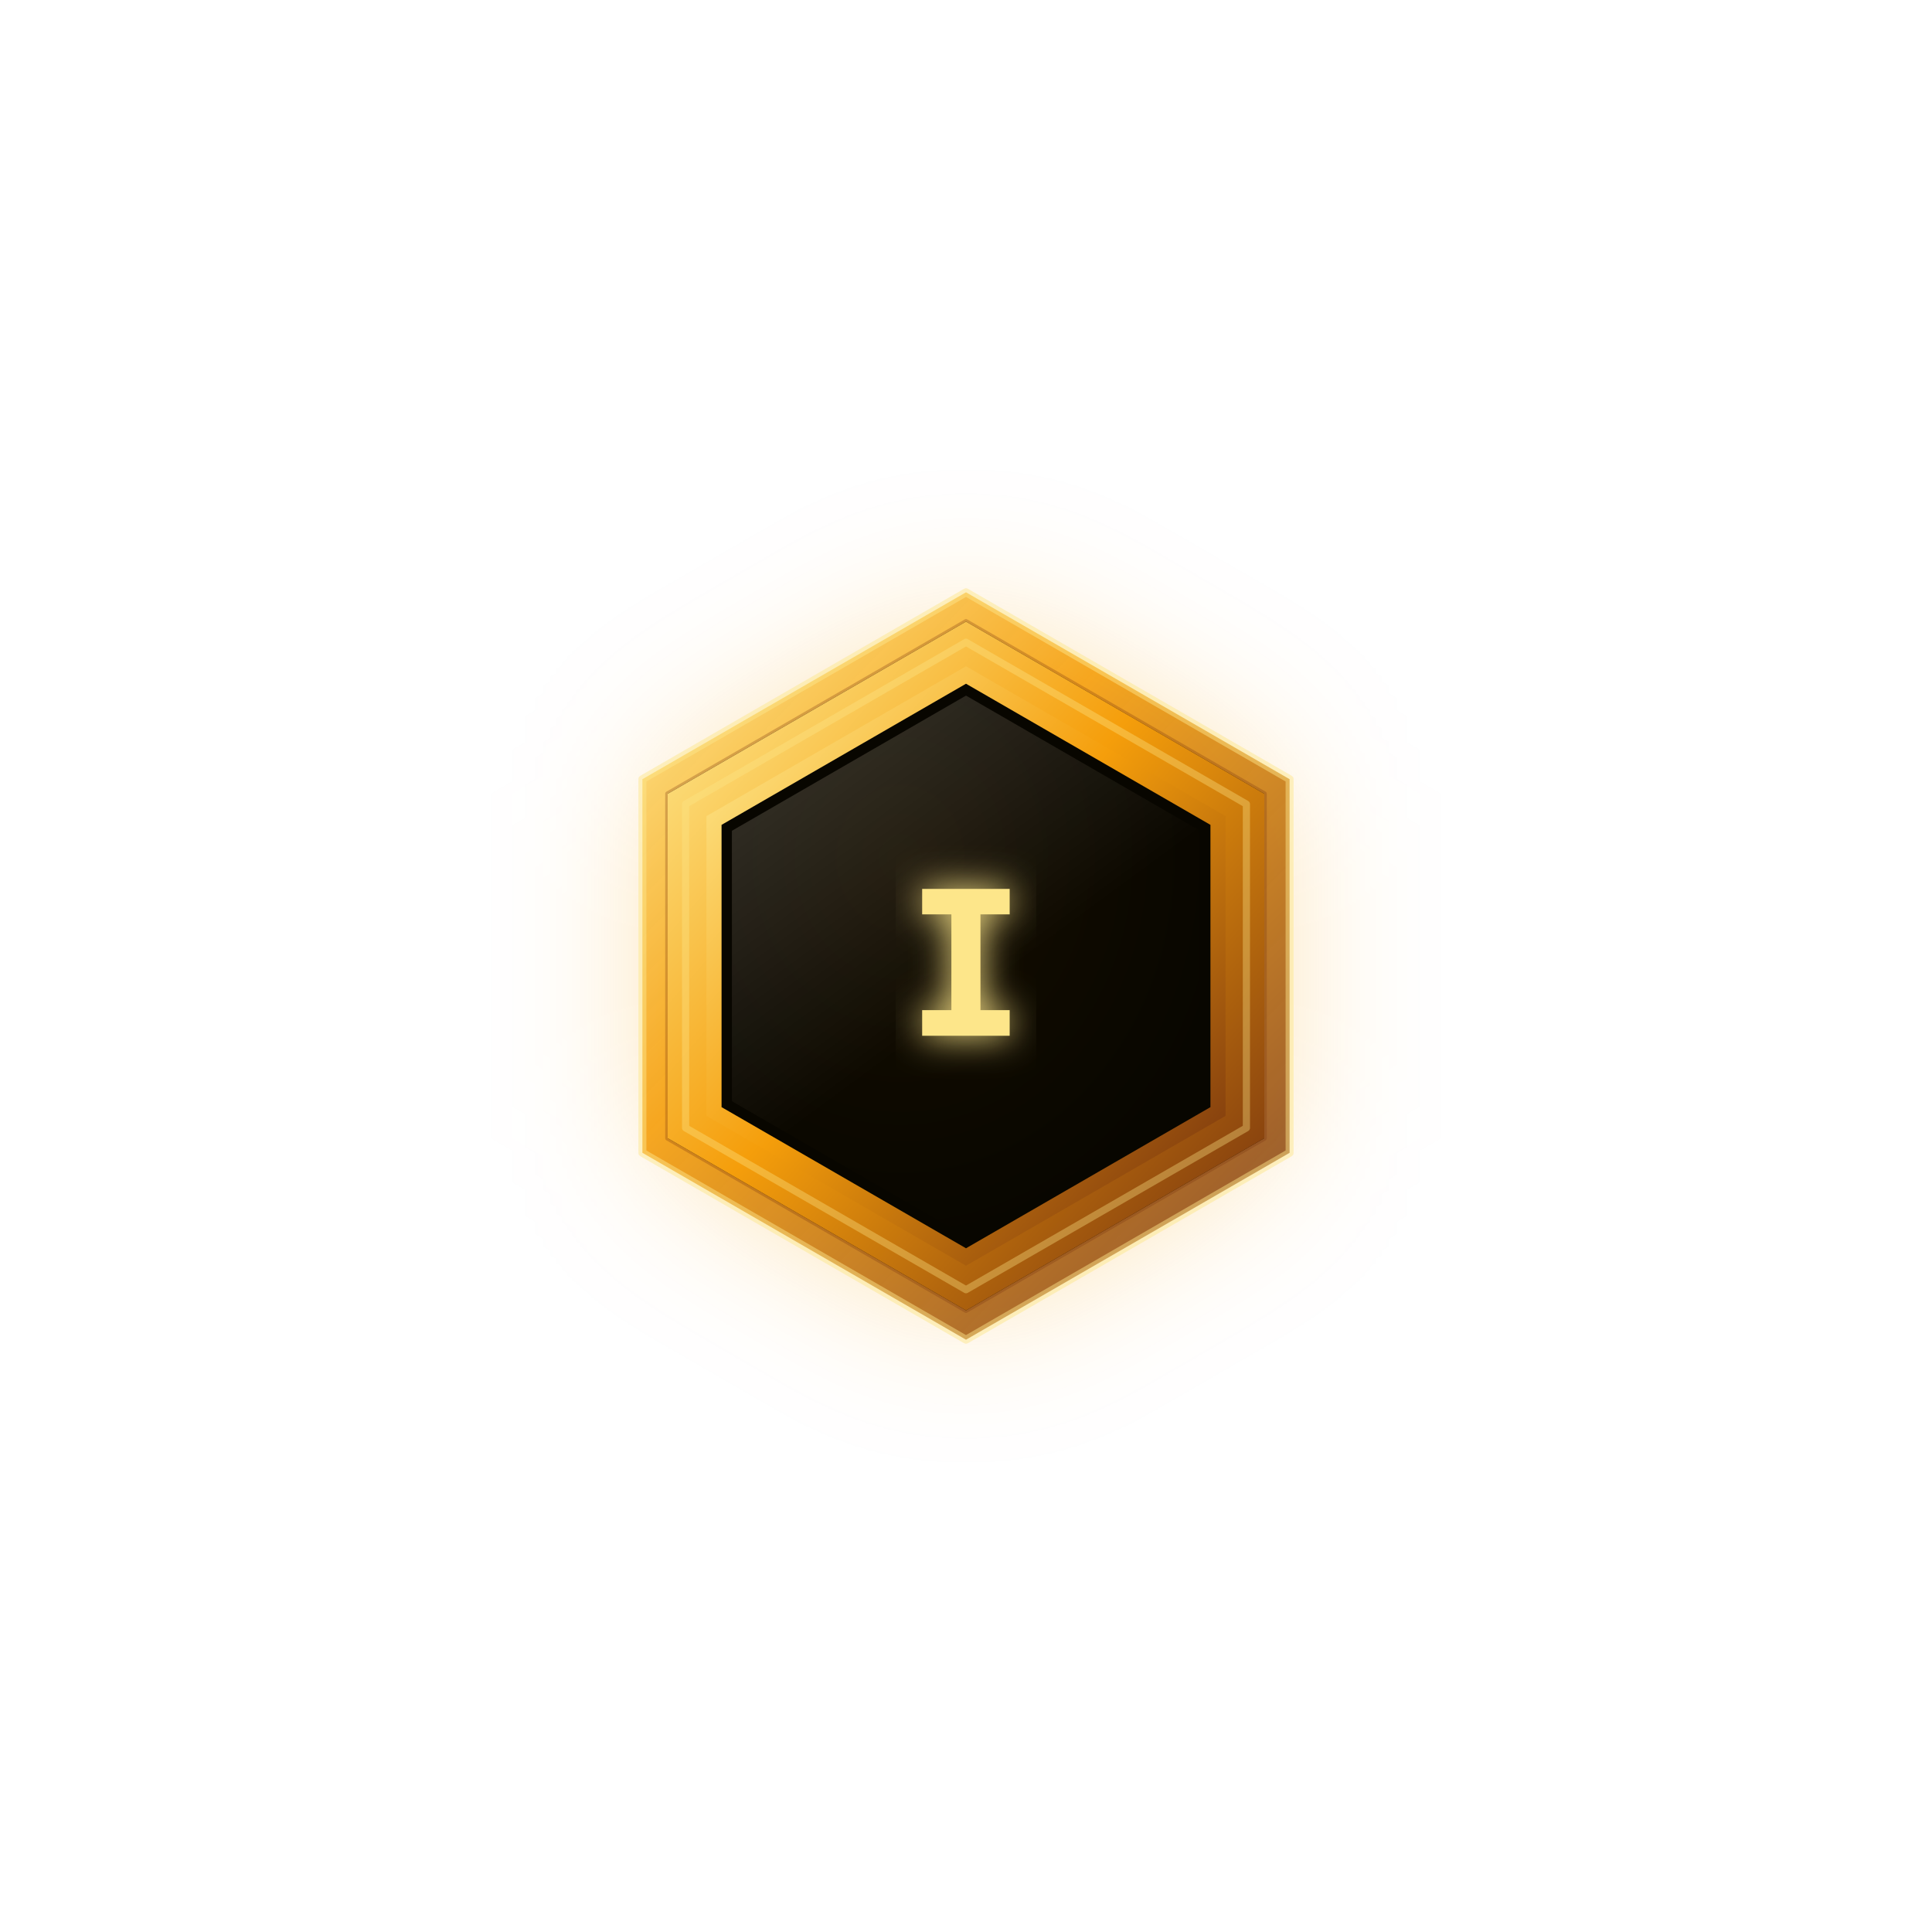
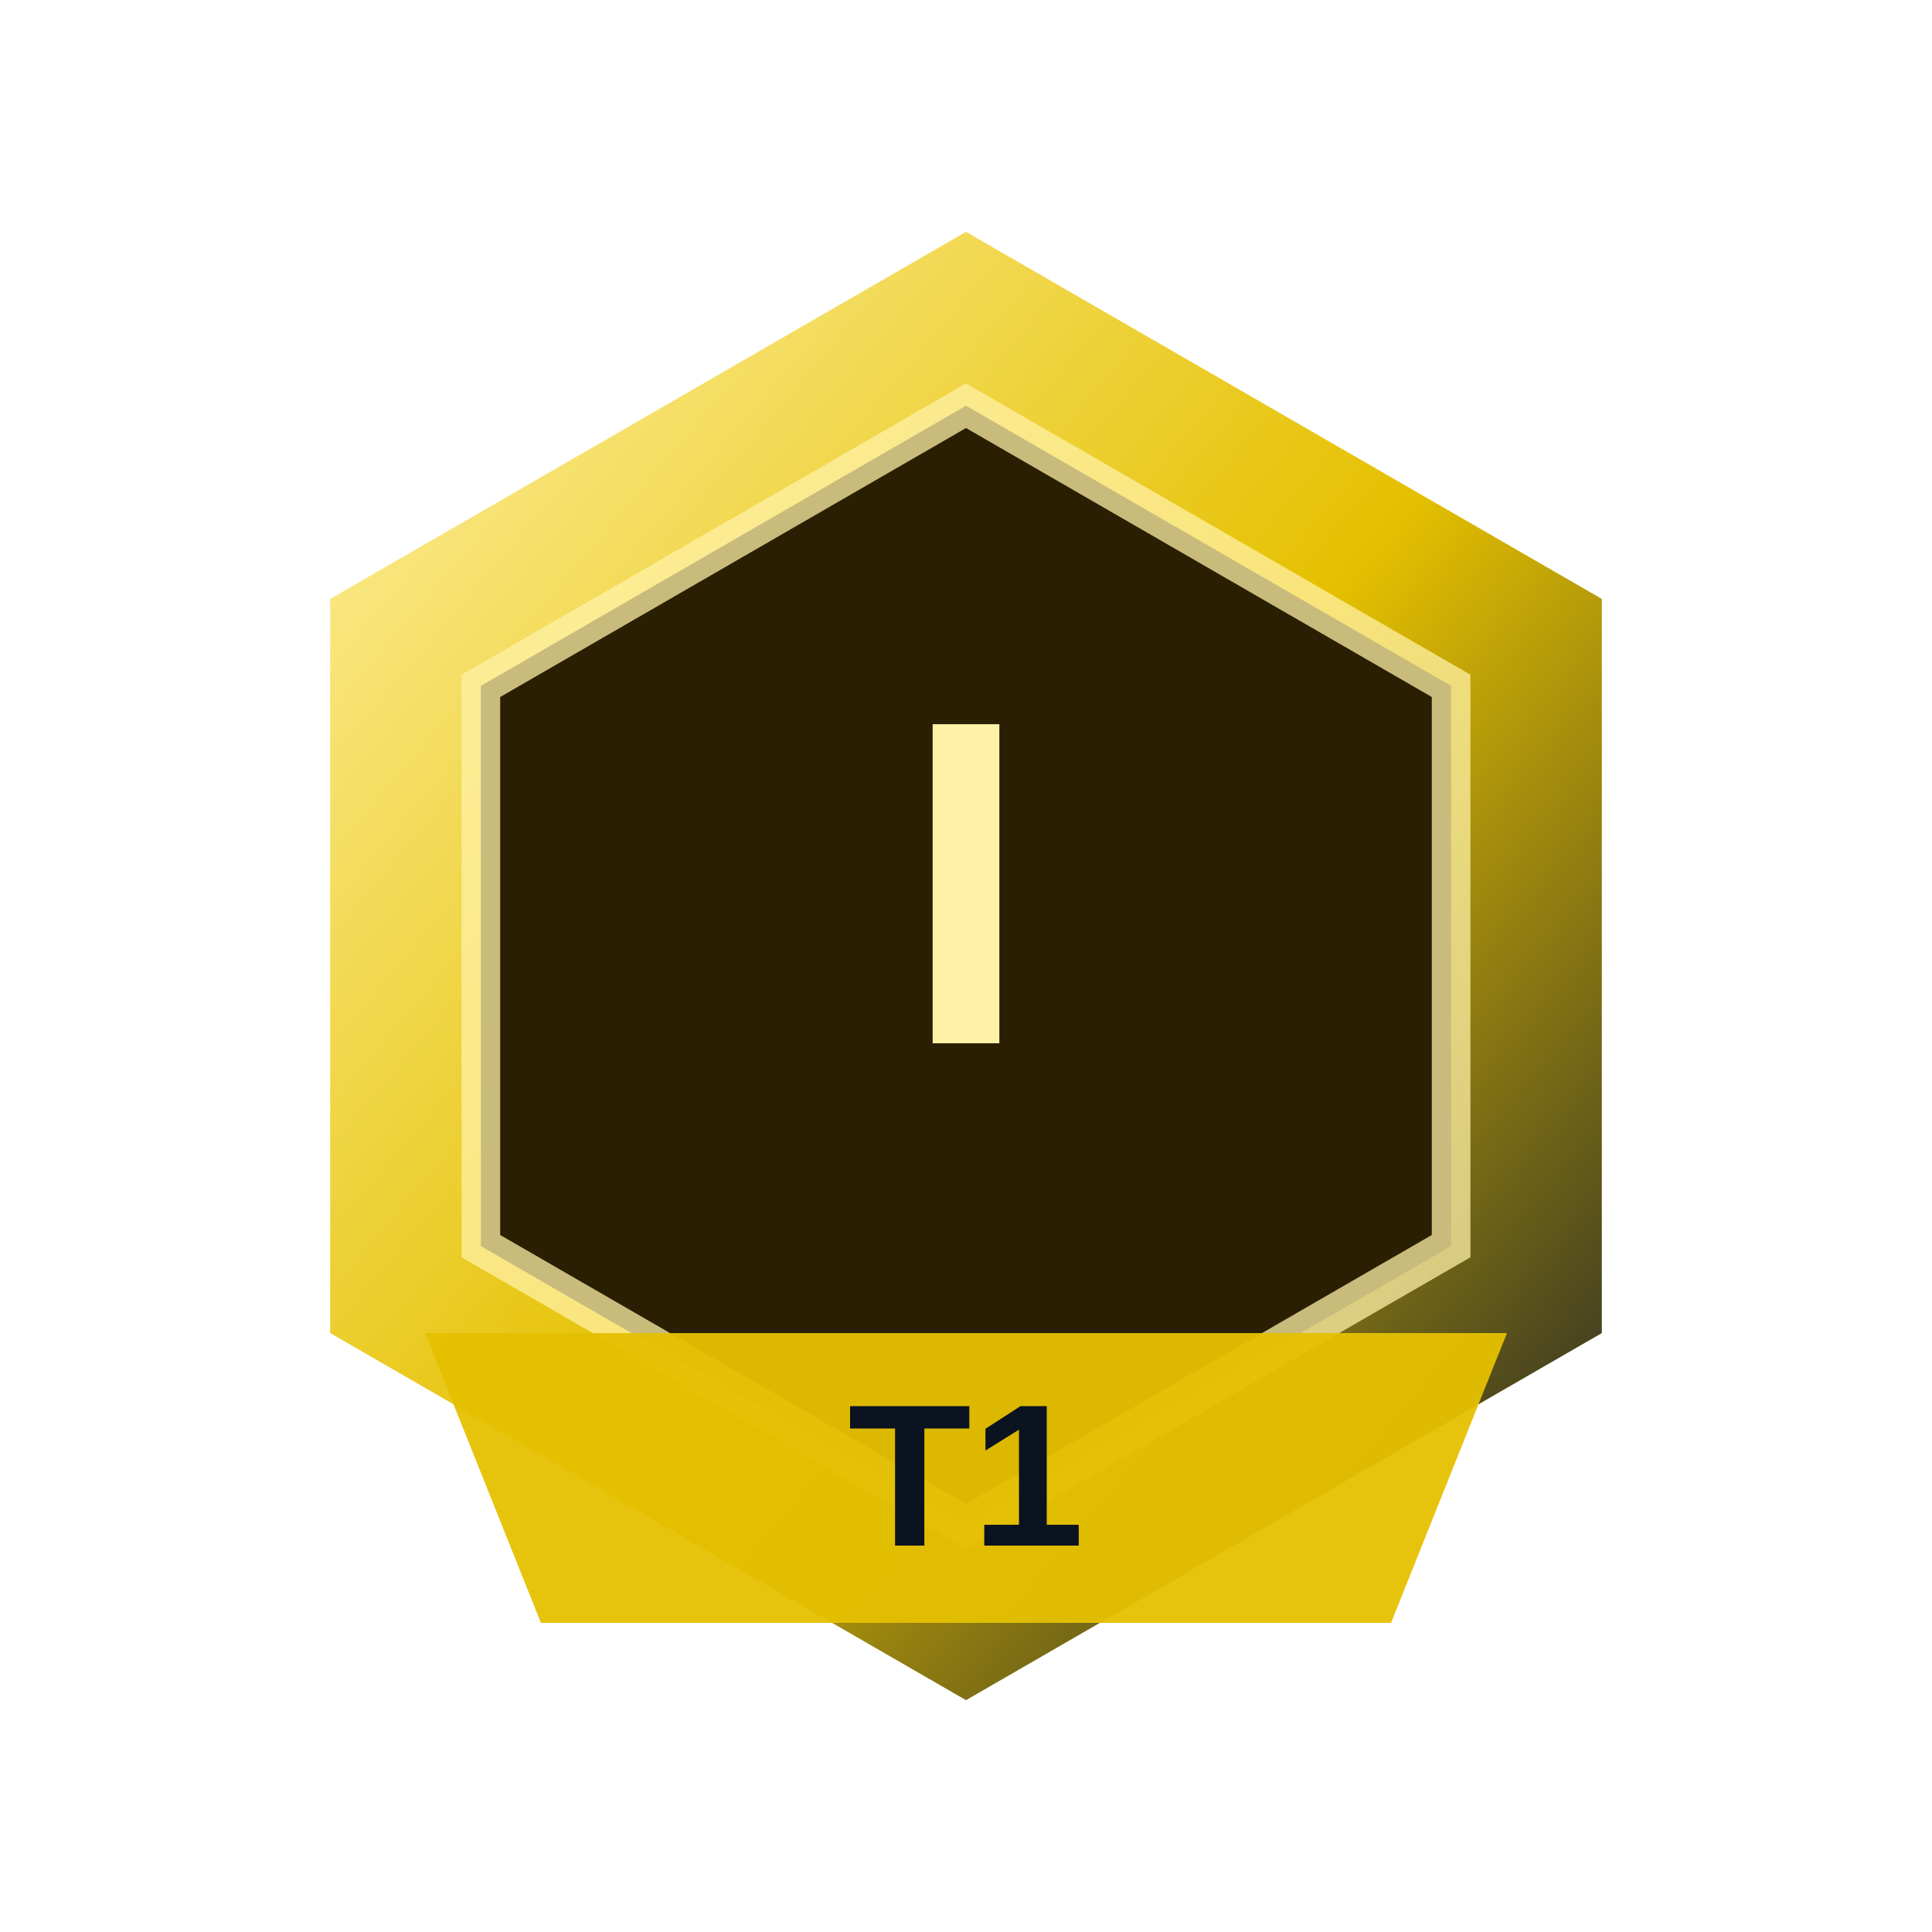
- <svg xmlns="http://www.w3.org/2000/svg" width="193.2" height="193.2" viewBox="-54.6 -54.6 193.2 193.2">
+ <svg xmlns="http://www.w3.org/2000/svg" width="100" height="100" viewBox="0 0 100 100">
  <defs>
-     <radialGradient id="bgshx2u" cx="36%" cy="30%" r="72%">
-       <stop offset="0%" stop-color="#150e00" />
-       <stop offset="100%" stop-color="#080600" />
-     </radialGradient>
-     <linearGradient id="rimshx2u" x1="5%" y1="5%" x2="95%" y2="95%">
-       <stop offset="0%" stop-color="#fde68a" />
-       <stop offset="45%" stop-color="#f59e0b" />
-       <stop offset="100%" stop-color="#78350f" />
-     </linearGradient>
-     <linearGradient id="shshx2u" x1="18%" y1="0%" x2="82%" y2="100%">
-       <stop offset="0%" stop-color="white" stop-opacity="0.16" />
-       <stop offset="55%" stop-color="white" stop-opacity="0" />
-     </linearGradient>
-     <filter id="glshx2u" x="-30%" y="-30%" width="160%" height="160%">
-       <feGaussianBlur stdDeviation="1.8" result="b" />
-       <feMerge>
-         <feMergeNode in="b" />
-         <feMergeNode in="SourceGraphic" />
-       </feMerge>
-     </filter>
-     <filter id="haloshx2u" x="-120%" y="-120%" width="440%" height="440%">
-       <feGaussianBlur stdDeviation="8" result="b" />
-       <feMerge>
-         <feMergeNode in="b" />
-         <feMergeNode in="SourceGraphic" />
-       </feMerge>
-     </filter>
-     <linearGradient id="pgshx2u_0" x1="5%" y1="0%" x2="95%" y2="100%">
-       <stop offset="0%" stop-color="#fde68a" stop-opacity="0.95" />
-       <stop offset="38%" stop-color="#f59e0b" stop-opacity="0.9" />
-       <stop offset="100%" stop-color="#78350f" stop-opacity="0.85" />
+     <linearGradient id="g" x1="0" y1="0" x2="1" y2="1">
+       <stop offset="0%" stop-color="#fff2a6" />
+       <stop offset="52%" stop-color="#e5c000" />
+       <stop offset="100%" stop-color="#0f172a" />
    </linearGradient>
  </defs>
-   <path d="M71.83,24.78L71.83,59.22L42.00,76.44L12.17,59.22L12.17,24.78L42.00,7.56Z" fill="#f59e0b" fill-opacity="0.35" filter="url(#haloshx2u)" />
-   <path d="M74.36,23.32L74.36,60.68L42.00,79.37L9.64,60.68L9.64,23.32L42.00,4.63Z" fill="url(#pgshx2u_0)" />
-   <path d="M71.83,24.78L71.83,59.22L42.00,76.44L12.17,59.22L12.17,24.78L42.00,7.56Z" fill="#080600" />
-   <path d="M74.36,23.32L74.36,60.68L42.00,79.37L9.64,60.68L9.64,23.32L42.00,4.63Z" fill="none" stroke="#fde68a" stroke-width="0.8" stroke-opacity="0.48" stroke-linejoin="round" />
-   <path d="M71.83,24.78L71.83,59.22L42.00,76.44L12.17,59.22L12.17,24.78L42.00,7.56Z" fill="none" stroke="#78350f" stroke-width="0.5" stroke-opacity="0.28" stroke-linejoin="round" />
-   <path d="M71.83,24.78L71.83,59.22L42.00,76.44L12.17,59.22L12.17,24.78L42.00,7.56Z" fill="url(#rimshx2u)" />
-   <path d="M67.20,27.45L67.20,56.55L42.00,71.10L16.80,56.55L16.80,27.45L42.00,12.90Z" fill="#080600" />
-   <path d="M67.20,27.45L67.20,56.55L42.00,71.10L16.80,56.55L16.80,27.45L42.00,12.90Z" fill="none" stroke="url(#rimshx2u)" stroke-width="1.512" />
-   <path d="M65.41,28.48L65.41,55.52L42.00,69.04L18.59,55.52L18.59,28.48L42.00,14.96Z" fill="url(#bgshx2u)" />
-   <path d="M65.41,28.48L65.41,55.52L42.00,69.04L18.59,55.52L18.59,28.48L42.00,14.96Z" fill="url(#shshx2u)" />
-   <path d="M70.04,25.81L70.04,58.19L42.00,74.37L13.96,58.19L13.96,25.81L42.00,9.63Z" fill="none" stroke="#fde68a" stroke-width="0.72" stroke-opacity="0.36" stroke-linejoin="round" />
-   <text x="42" y="42" text-anchor="middle" dominant-baseline="central" font-family="Orbitron,monospace" font-weight="900" font-size="20.16" fill="#fde68a" filter="url(#glshx2u)">I</text>
+   <path d="M 82.91 31.00 L 82.91 69.00 L 50.00 88.00 L 17.09 69.00 L 17.09 31.00 L 50.00 12.00 Z" fill="url(#g)" />
+   <path d="M 75.11 35.50 L 75.11 64.50 L 50.00 79.00 L 24.89 64.50 L 24.89 35.50 L 50.00 21.00 Z" fill="#2a1f03" />
+   <path d="M 75.11 35.50 L 75.11 64.50 L 50.00 79.00 L 24.89 64.50 L 24.89 35.50 L 50.00 21.00 Z" fill="none" stroke="#fff2a6" stroke-width="2" opacity="0.74" />
+   <text x="50" y="54" text-anchor="middle" font-family="Arial, Helvetica, sans-serif" font-size="24" font-weight="700" fill="#fff2a6">I</text>
+   <path d="M22 69 L78 69 L72 84 L28 84 Z" fill="#e5c000" opacity="0.95" />
+   <text x="50" y="80" text-anchor="middle" font-family="Arial, Helvetica, sans-serif" font-size="10.5" font-weight="700" fill="#0b1220">T1</text>
</svg>
